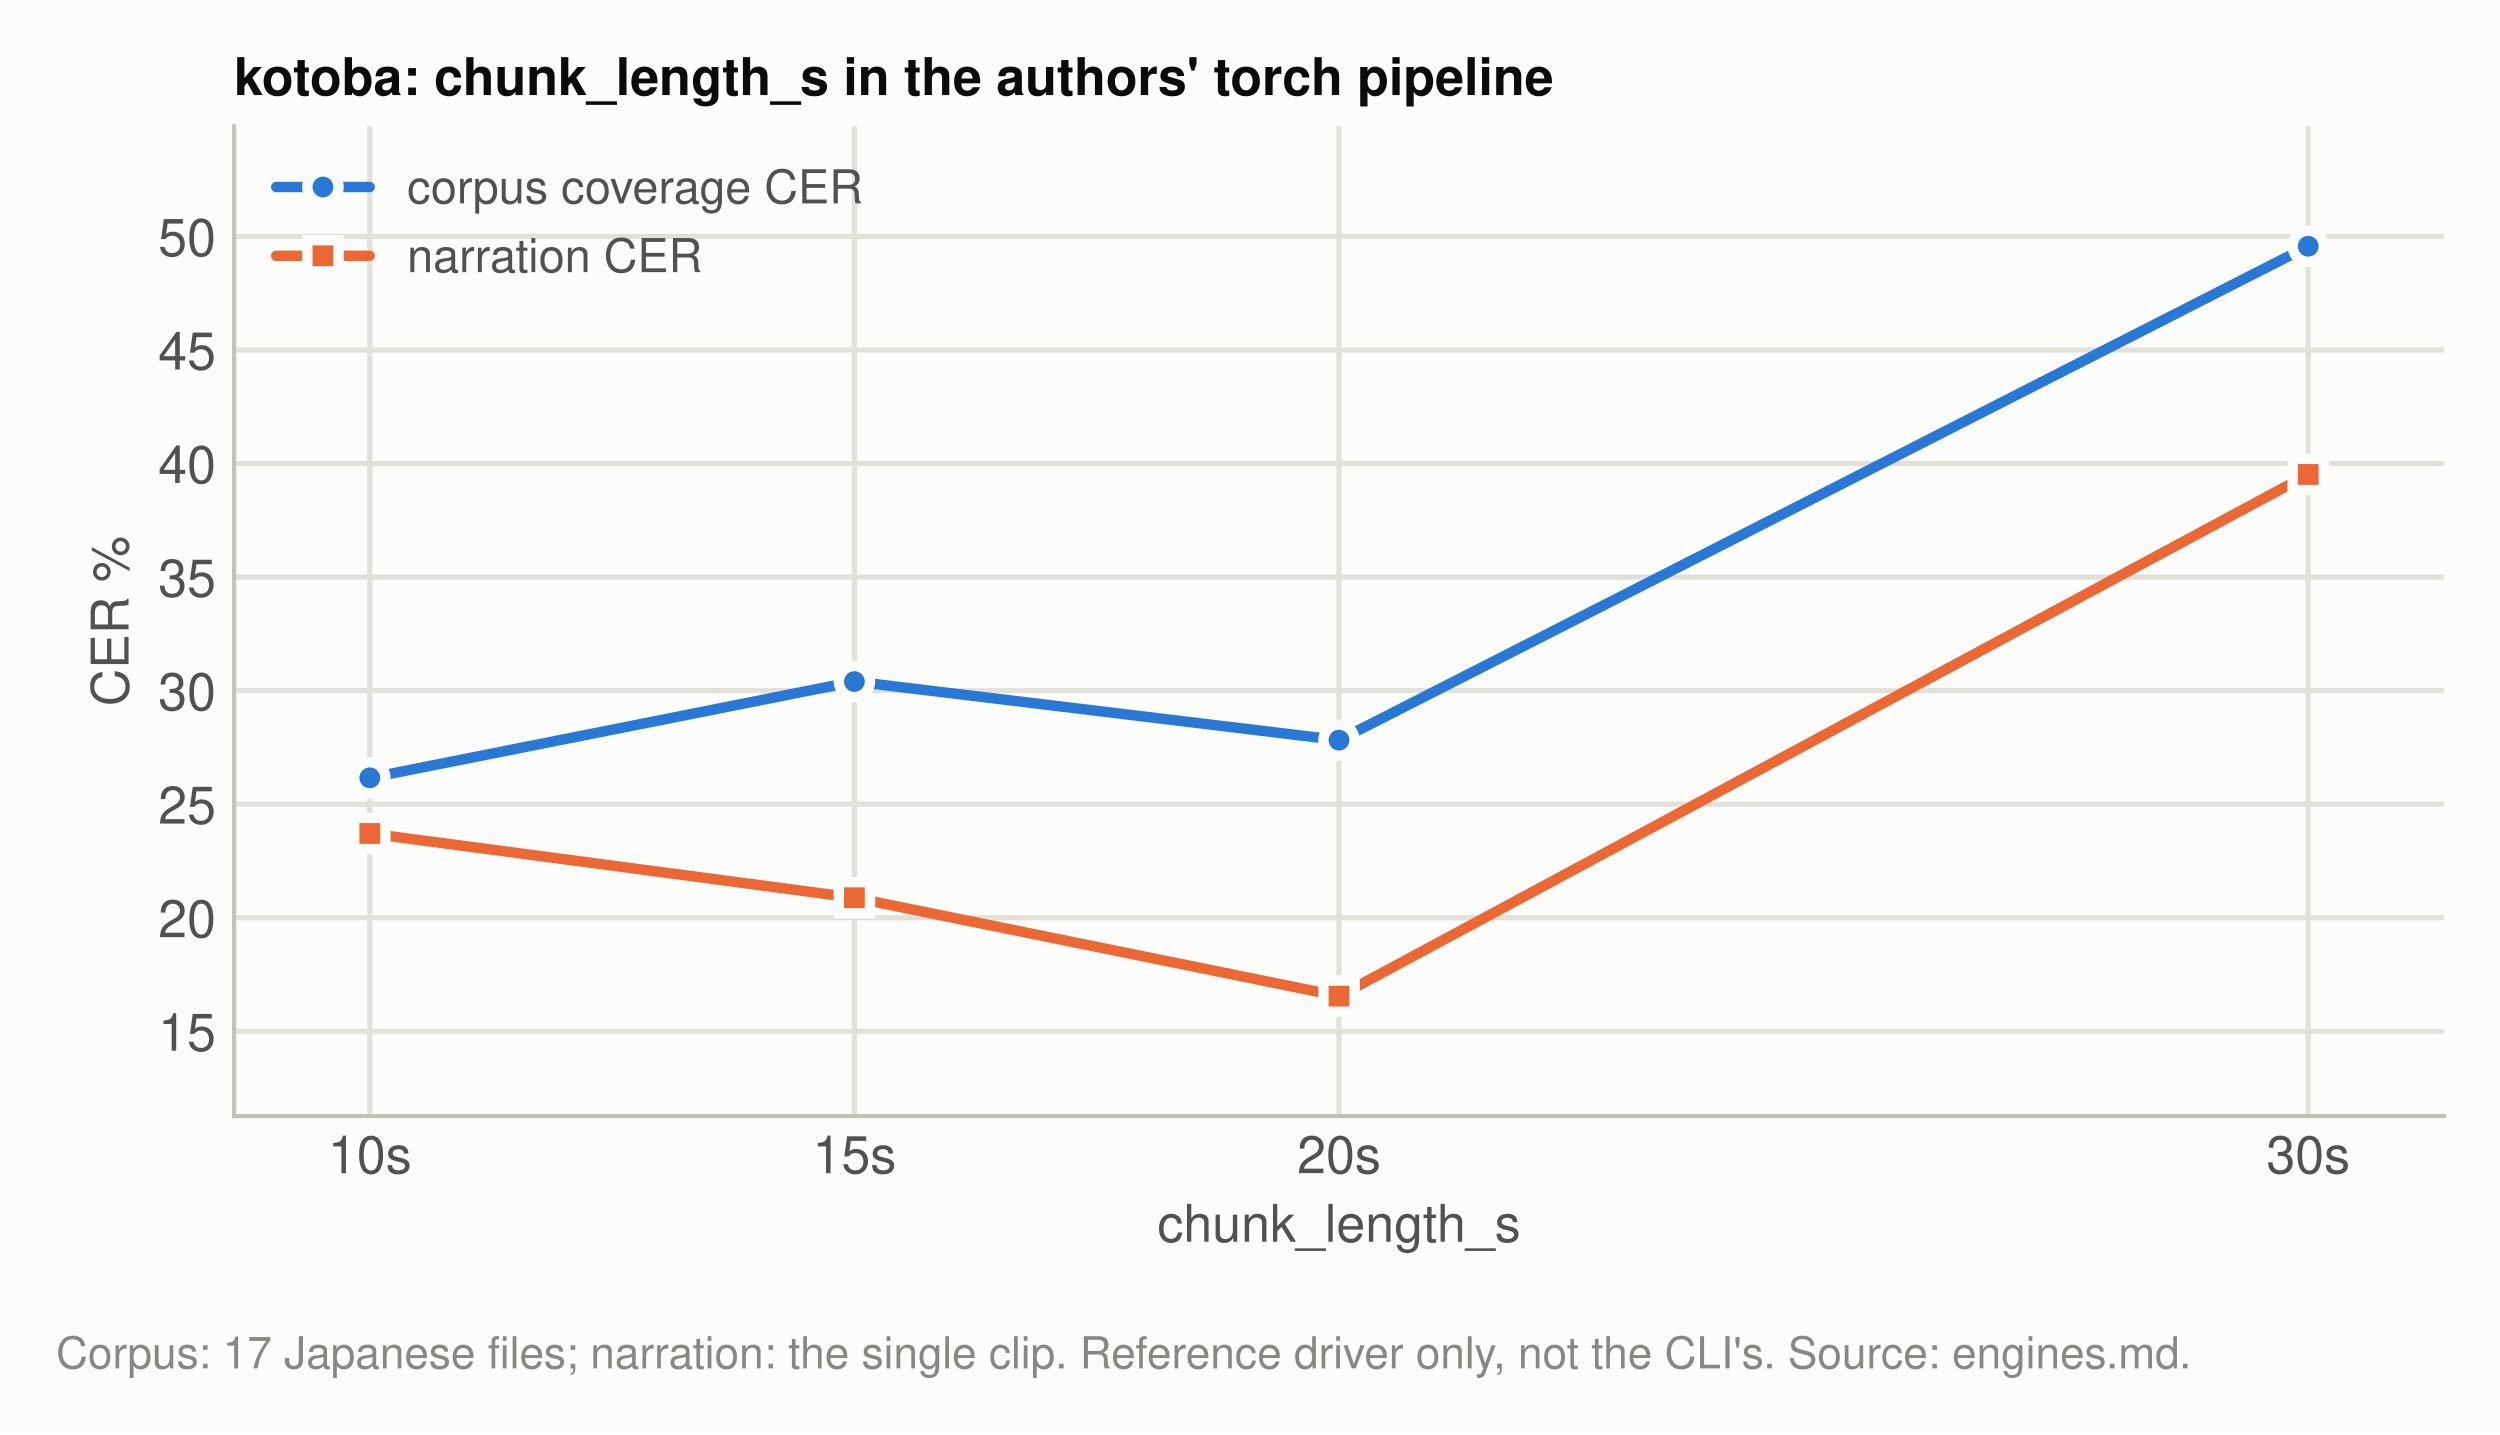
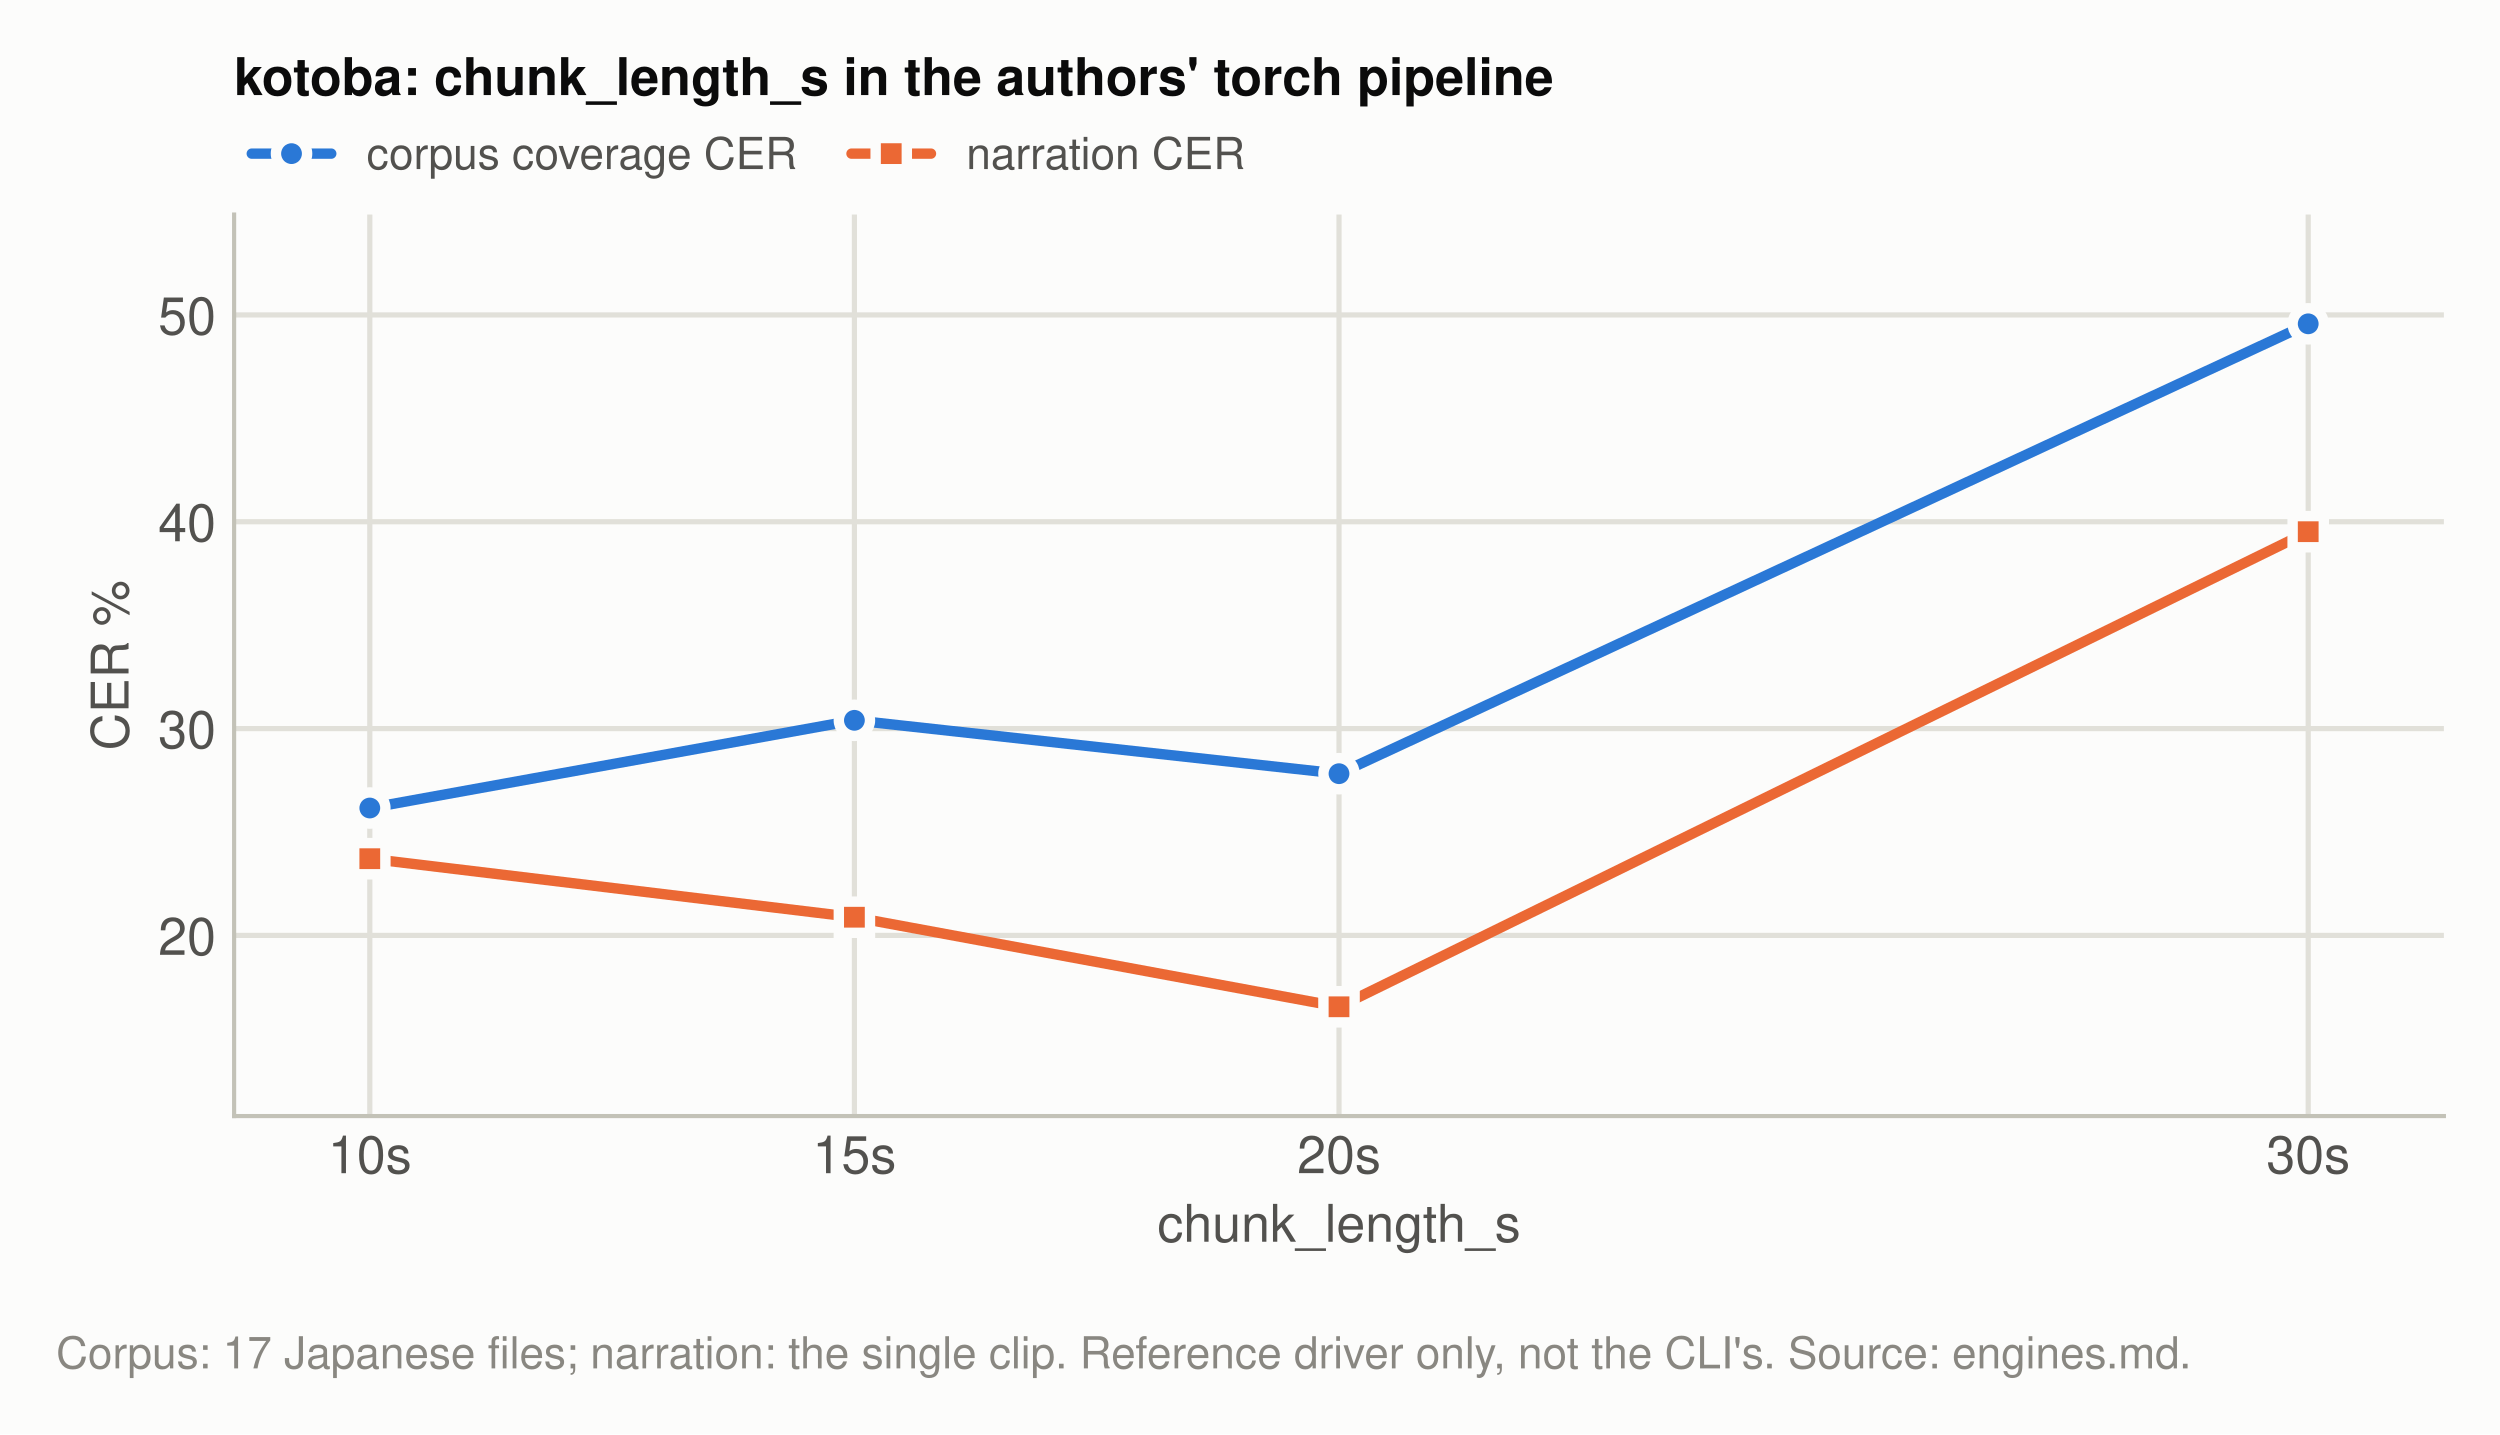
<svg xmlns="http://www.w3.org/2000/svg" xmlns:xlink="http://www.w3.org/1999/xlink" width="481.248pt" height="276.096pt" viewBox="0 0 481.248 276.096" version="1.1">
  <defs>
    <style type="text/css">*{stroke-linejoin: round; stroke-linecap: butt}</style>
  </defs>
  <g id="figure_1">
    <g id="patch_1">
      <path d="M 0 276.096  L 481.248 276.096  L 481.248 0  L 0 0  z " style="fill: #fcfcfb" />
    </g>
    <g id="axes_1">
      <g id="patch_2">
-         <path d="M 45.067 214.841  L 470.448 214.841  L 470.448 24.3  L 45.067 24.3  z " style="fill: #fcfcfb" />
+         <path d="M 45.067 214.841  L 470.448 214.841  L 470.448 41.3  L 45.067 41.3  z " style="fill: #fcfcfb" />
      </g>
      <g id="matplotlib.axis_1">
        <g id="xtick_1">
          <g id="line2d_1">
-             <path d="M 71.187 214.841  L 71.187 24.3  " clip-path="url(#pb02bdceb84)" style="fill: none; stroke: #e1e0d9; stroke-linecap: round" />
+             <path d="M 71.187 214.841  L 71.187 41.3  " clip-path="url(#p55a17c82f7)" style="fill: none; stroke: #e1e0d9; stroke-linecap: round" />
          </g>
          <g id="line2d_2" />
          <g id="text_1">
            <text style="font-size: 10px; font-family: 'Helvetica', 'Arial', 'DejaVu Sans'; text-anchor: middle; fill: #52514e" x="71.187" y="225.841" transform="rotate(-0 71.18709 225.8408)">10s</text>
          </g>
        </g>
        <g id="xtick_2">
          <g id="line2d_3">
-             <path d="M 164.472 214.841  L 164.472 24.3  " clip-path="url(#pb02bdceb84)" style="fill: none; stroke: #e1e0d9; stroke-linecap: round" />
+             <path d="M 164.472 214.841  L 164.472 41.3  " clip-path="url(#p55a17c82f7)" style="fill: none; stroke: #e1e0d9; stroke-linecap: round" />
          </g>
          <g id="line2d_4" />
          <g id="text_2">
            <text style="font-size: 10px; font-family: 'Helvetica', 'Arial', 'DejaVu Sans'; text-anchor: middle; fill: #52514e" x="164.472" y="225.841" transform="rotate(-0 164.4724 225.8408)">15s</text>
          </g>
        </g>
        <g id="xtick_3">
          <g id="line2d_5">
-             <path d="M 257.758 214.841  L 257.758 24.3  " clip-path="url(#pb02bdceb84)" style="fill: none; stroke: #e1e0d9; stroke-linecap: round" />
+             <path d="M 257.758 214.841  L 257.758 41.3  " clip-path="url(#p55a17c82f7)" style="fill: none; stroke: #e1e0d9; stroke-linecap: round" />
          </g>
          <g id="line2d_6" />
          <g id="text_3">
            <text style="font-size: 10px; font-family: 'Helvetica', 'Arial', 'DejaVu Sans'; text-anchor: middle; fill: #52514e" x="257.758" y="225.841" transform="rotate(-0 257.7576 225.8408)">20s</text>
          </g>
        </g>
        <g id="xtick_4">
          <g id="line2d_7">
-             <path d="M 444.328 214.841  L 444.328 24.3  " clip-path="url(#pb02bdceb84)" style="fill: none; stroke: #e1e0d9; stroke-linecap: round" />
+             <path d="M 444.328 214.841  L 444.328 41.3  " clip-path="url(#p55a17c82f7)" style="fill: none; stroke: #e1e0d9; stroke-linecap: round" />
          </g>
          <g id="line2d_8" />
          <g id="text_4">
            <text style="font-size: 10px; font-family: 'Helvetica', 'Arial', 'DejaVu Sans'; text-anchor: middle; fill: #52514e" x="444.328" y="225.841" transform="rotate(-0 444.3281 225.8408)">30s</text>
          </g>
        </g>
        <g id="text_5">
          <text style="font-size: 10px; font-family: 'Helvetica', 'Arial', 'DejaVu Sans'; text-anchor: middle; fill: #52514e" x="257.758" y="239.04" transform="rotate(-0 257.7576 239.04)">chunk_length_s</text>
        </g>
      </g>
      <g id="matplotlib.axis_2">
        <g id="ytick_1">
          <g id="line2d_9">
-             <path d="M 45.067 198.521  L 470.448 198.521  " clip-path="url(#pb02bdceb84)" style="fill: none; stroke: #e1e0d9; stroke-linecap: round" />
+             <path d="M 45.067 180.069  L 470.448 180.069  " clip-path="url(#p55a17c82f7)" style="fill: none; stroke: #e1e0d9; stroke-linecap: round" />
          </g>
          <g id="line2d_10" />
          <g id="text_6">
-             <text style="font-size: 10px; font-family: 'Helvetica', 'Arial', 'DejaVu Sans'; text-anchor: end; fill: #52514e" x="41.567" y="202.271" transform="rotate(-0 41.56722 202.2709)">15</text>
+             <text style="font-size: 10px; font-family: 'Helvetica', 'Arial', 'DejaVu Sans'; text-anchor: end; fill: #52514e" x="41.567" y="183.819" transform="rotate(-0 41.56722 183.8192)">20</text>
          </g>
        </g>
        <g id="ytick_2">
          <g id="line2d_11">
-             <path d="M 45.067 176.663  L 470.448 176.663  " clip-path="url(#pb02bdceb84)" style="fill: none; stroke: #e1e0d9; stroke-linecap: round" />
+             <path d="M 45.067 140.254  L 470.448 140.254  " clip-path="url(#p55a17c82f7)" style="fill: none; stroke: #e1e0d9; stroke-linecap: round" />
          </g>
          <g id="line2d_12" />
          <g id="text_7">
-             <text style="font-size: 10px; font-family: 'Helvetica', 'Arial', 'DejaVu Sans'; text-anchor: end; fill: #52514e" x="41.567" y="180.413" transform="rotate(-0 41.56722 180.413)">20</text>
+             <text style="font-size: 10px; font-family: 'Helvetica', 'Arial', 'DejaVu Sans'; text-anchor: end; fill: #52514e" x="41.567" y="144.004" transform="rotate(-0 41.56722 144.0039)">30</text>
          </g>
        </g>
        <g id="ytick_3">
          <g id="line2d_13">
-             <path d="M 45.067 154.805  L 470.448 154.805  " clip-path="url(#pb02bdceb84)" style="fill: none; stroke: #e1e0d9; stroke-linecap: round" />
+             <path d="M 45.067 100.439  L 470.448 100.439  " clip-path="url(#p55a17c82f7)" style="fill: none; stroke: #e1e0d9; stroke-linecap: round" />
          </g>
          <g id="line2d_14" />
          <g id="text_8">
-             <text style="font-size: 10px; font-family: 'Helvetica', 'Arial', 'DejaVu Sans'; text-anchor: end; fill: #52514e" x="41.567" y="158.555" transform="rotate(-0 41.56722 158.5552)">25</text>
+             <text style="font-size: 10px; font-family: 'Helvetica', 'Arial', 'DejaVu Sans'; text-anchor: end; fill: #52514e" x="41.567" y="104.189" transform="rotate(-0 41.56722 104.1885)">40</text>
          </g>
        </g>
        <g id="ytick_4">
          <g id="line2d_15">
-             <path d="M 45.067 132.947  L 470.448 132.947  " clip-path="url(#pb02bdceb84)" style="fill: none; stroke: #e1e0d9; stroke-linecap: round" />
+             <path d="M 45.067 60.623  L 470.448 60.623  " clip-path="url(#p55a17c82f7)" style="fill: none; stroke: #e1e0d9; stroke-linecap: round" />
          </g>
          <g id="line2d_16" />
          <g id="text_9">
-             <text style="font-size: 10px; font-family: 'Helvetica', 'Arial', 'DejaVu Sans'; text-anchor: end; fill: #52514e" x="41.567" y="136.697" transform="rotate(-0 41.56722 136.6974)">30</text>
+             <text style="font-size: 10px; font-family: 'Helvetica', 'Arial', 'DejaVu Sans'; text-anchor: end; fill: #52514e" x="41.567" y="64.373" transform="rotate(-0 41.56722 64.37319)">50</text>
          </g>
        </g>
-         <g id="ytick_5">
-           <g id="line2d_17">
-             <path d="M 45.067 111.09  L 470.448 111.09  " clip-path="url(#pb02bdceb84)" style="fill: none; stroke: #e1e0d9; stroke-linecap: round" />
-           </g>
-           <g id="line2d_18" />
-           <g id="text_10">
-             <text style="font-size: 10px; font-family: 'Helvetica', 'Arial', 'DejaVu Sans'; text-anchor: end; fill: #52514e" x="41.567" y="114.84" transform="rotate(-0 41.56722 114.8396)">35</text>
-           </g>
-         </g>
-         <g id="ytick_6">
-           <g id="line2d_19">
-             <path d="M 45.067 89.232  L 470.448 89.232  " clip-path="url(#pb02bdceb84)" style="fill: none; stroke: #e1e0d9; stroke-linecap: round" />
-           </g>
-           <g id="line2d_20" />
-           <g id="text_11">
-             <text style="font-size: 10px; font-family: 'Helvetica', 'Arial', 'DejaVu Sans'; text-anchor: end; fill: #52514e" x="41.567" y="92.982" transform="rotate(-0 41.56722 92.98173)">40</text>
-           </g>
-         </g>
-         <g id="ytick_7">
-           <g id="line2d_21">
-             <path d="M 45.067 67.374  L 470.448 67.374  " clip-path="url(#pb02bdceb84)" style="fill: none; stroke: #e1e0d9; stroke-linecap: round" />
-           </g>
-           <g id="line2d_22" />
-           <g id="text_12">
-             <text style="font-size: 10px; font-family: 'Helvetica', 'Arial', 'DejaVu Sans'; text-anchor: end; fill: #52514e" x="41.567" y="71.124" transform="rotate(-0 41.56722 71.1239)">45</text>
-           </g>
-         </g>
-         <g id="ytick_8">
-           <g id="line2d_23">
-             <path d="M 45.067 45.516  L 470.448 45.516  " clip-path="url(#pb02bdceb84)" style="fill: none; stroke: #e1e0d9; stroke-linecap: round" />
-           </g>
-           <g id="line2d_24" />
-           <g id="text_13">
-             <text style="font-size: 10px; font-family: 'Helvetica', 'Arial', 'DejaVu Sans'; text-anchor: end; fill: #52514e" x="41.567" y="49.266" transform="rotate(-0 41.56722 49.26608)">50</text>
-           </g>
-         </g>
-         <g id="text_14">
-           <text style="font-size: 10px; font-family: 'Helvetica', 'Arial', 'DejaVu Sans'; text-anchor: middle; fill: #52514e" x="24.746" y="119.57" transform="rotate(-90 24.74612 119.5704)">CER %</text>
+         <g id="text_10">
+           <text style="font-size: 10px; font-family: 'Helvetica', 'Arial', 'DejaVu Sans'; text-anchor: middle; fill: #52514e" x="24.746" y="128.07" transform="rotate(-90 24.74612 128.0704)">CER %</text>
        </g>
      </g>
      <g id="patch_3">
-         <path d="M 45.067 214.841  L 45.067 24.3  " style="fill: none; stroke: #c3c2b7; stroke-width: 0.8; stroke-linejoin: miter; stroke-linecap: square" />
+         <path d="M 45.067 214.841  L 45.067 41.3  " style="fill: none; stroke: #c3c2b7; stroke-width: 0.8; stroke-linejoin: miter; stroke-linecap: square" />
      </g>
      <g id="patch_4">
        <path d="M 45.067 214.841  L 470.448 214.841  " style="fill: none; stroke: #c3c2b7; stroke-width: 0.8; stroke-linejoin: miter; stroke-linecap: square" />
      </g>
-       <g id="line2d_25">
-         <path d="M 71.187 149.734  L 164.472 131.199  L 257.758 142.477  L 444.328 47.396  " clip-path="url(#pb02bdceb84)" style="fill: none; stroke: #2a78d6; stroke-width: 2; stroke-linecap: round" />
+       <g id="line2d_17">
+         <path d="M 71.187 155.543  L 164.472 138.661  L 257.758 148.934  L 444.328 62.335  " clip-path="url(#p55a17c82f7)" style="fill: none; stroke: #2a78d6; stroke-width: 2; stroke-linecap: round" />
        <defs>
          <path id="m18ba76b1aa" d="M 0 3  C 0.796 3 1.559 2.684 2.121 2.121  C 2.684 1.559 3 0.796 3 0  C 3 -0.796 2.684 -1.559 2.121 -2.121  C 1.559 -2.684 0.796 -3 0 -3  C -0.796 -3 -1.559 -2.684 -2.121 -2.121  C -2.684 -1.559 -3 -0.796 -3 0  C -3 0.796 -2.684 1.559 -2.121 2.121  C -1.559 2.684 -0.796 3 0 3  z " style="stroke: #fcfcfb; stroke-width: 2" />
        </defs>
-         <g clip-path="url(#pb02bdceb84)">
-           <use xlink:href="#m18ba76b1aa" x="71.187" y="149.734" style="fill: #2a78d6; stroke: #fcfcfb; stroke-width: 2" />
-           <use xlink:href="#m18ba76b1aa" x="164.472" y="131.199" style="fill: #2a78d6; stroke: #fcfcfb; stroke-width: 2" />
-           <use xlink:href="#m18ba76b1aa" x="257.758" y="142.477" style="fill: #2a78d6; stroke: #fcfcfb; stroke-width: 2" />
-           <use xlink:href="#m18ba76b1aa" x="444.328" y="47.396" style="fill: #2a78d6; stroke: #fcfcfb; stroke-width: 2" />
+         <g clip-path="url(#p55a17c82f7)">
+           <use xlink:href="#m18ba76b1aa" x="71.187" y="155.543" style="fill: #2a78d6; stroke: #fcfcfb; stroke-width: 2" />
+           <use xlink:href="#m18ba76b1aa" x="164.472" y="138.661" style="fill: #2a78d6; stroke: #fcfcfb; stroke-width: 2" />
+           <use xlink:href="#m18ba76b1aa" x="257.758" y="148.934" style="fill: #2a78d6; stroke: #fcfcfb; stroke-width: 2" />
+           <use xlink:href="#m18ba76b1aa" x="444.328" y="62.335" style="fill: #2a78d6; stroke: #fcfcfb; stroke-width: 2" />
        </g>
      </g>
-       <g id="line2d_26">
-         <path d="M 71.187 160.445  L 164.472 172.816  L 257.758 191.745  L 444.328 91.33  " clip-path="url(#pb02bdceb84)" style="fill: none; stroke: #eb6834; stroke-width: 2; stroke-linecap: round" />
+       <g id="line2d_18">
+         <path d="M 71.187 165.298  L 164.472 176.565  L 257.758 193.806  L 444.328 102.35  " clip-path="url(#p55a17c82f7)" style="fill: none; stroke: #eb6834; stroke-width: 2; stroke-linecap: round" />
        <defs>
          <path id="mdab91e5291" d="M -3 3  L 3 3  L 3 -3  L -3 -3  z " style="stroke: #fcfcfb; stroke-width: 2; stroke-linejoin: miter" />
        </defs>
-         <g clip-path="url(#pb02bdceb84)">
-           <use xlink:href="#mdab91e5291" x="71.187" y="160.445" style="fill: #eb6834; stroke: #fcfcfb; stroke-width: 2; stroke-linejoin: miter" />
-           <use xlink:href="#mdab91e5291" x="164.472" y="172.816" style="fill: #eb6834; stroke: #fcfcfb; stroke-width: 2; stroke-linejoin: miter" />
-           <use xlink:href="#mdab91e5291" x="257.758" y="191.745" style="fill: #eb6834; stroke: #fcfcfb; stroke-width: 2; stroke-linejoin: miter" />
-           <use xlink:href="#mdab91e5291" x="444.328" y="91.33" style="fill: #eb6834; stroke: #fcfcfb; stroke-width: 2; stroke-linejoin: miter" />
+         <g clip-path="url(#p55a17c82f7)">
+           <use xlink:href="#mdab91e5291" x="71.187" y="165.298" style="fill: #eb6834; stroke: #fcfcfb; stroke-width: 2; stroke-linejoin: miter" />
+           <use xlink:href="#mdab91e5291" x="164.472" y="176.565" style="fill: #eb6834; stroke: #fcfcfb; stroke-width: 2; stroke-linejoin: miter" />
+           <use xlink:href="#mdab91e5291" x="257.758" y="193.806" style="fill: #eb6834; stroke: #fcfcfb; stroke-width: 2; stroke-linejoin: miter" />
+           <use xlink:href="#mdab91e5291" x="444.328" y="102.35" style="fill: #eb6834; stroke: #fcfcfb; stroke-width: 2; stroke-linejoin: miter" />
        </g>
      </g>
-       <g id="text_15">
+       <g id="text_11">
        <text style="font-weight: 700; font-size: 10px; font-family: 'Helvetica', 'Arial', 'DejaVu Sans'; text-anchor: start; fill: #0b0b0b" x="45.067" y="18.3" transform="rotate(-0 45.06722 18.3)">kotoba: chunk_length_s in the authors' torch pipeline</text>
      </g>
      <g id="legend_1">
-         <g id="line2d_27">
-           <path d="M 53.167 36  L 62.167 36  L 71.167 36  " style="fill: none; stroke: #2a78d6; stroke-width: 2; stroke-linecap: round" />
+         <g id="line2d_19">
+           <path d="M 48.467 29.574  L 56.117 29.574  L 63.767 29.574  " style="fill: none; stroke: #2a78d6; stroke-width: 2; stroke-linecap: round" />
          <g>
-             <use xlink:href="#m18ba76b1aa" x="62.167" y="36" style="fill: #2a78d6; stroke: #fcfcfb; stroke-width: 2" />
+             <use xlink:href="#m18ba76b1aa" x="56.117" y="29.574" style="fill: #2a78d6; stroke: #fcfcfb; stroke-width: 2" />
          </g>
        </g>
-         <g id="text_16">
-           <text style="font-size: 9px; font-family: 'Helvetica', 'Arial', 'DejaVu Sans'; text-anchor: start; fill: #52514e" x="78.367" y="39.15" transform="rotate(-0 78.36722 39.15)">corpus coverage CER</text>
+         <g id="text_12">
+           <text style="font-size: 8.5px; font-family: 'Helvetica', 'Arial', 'DejaVu Sans'; text-anchor: start; fill: #52514e" x="70.567" y="32.549" transform="rotate(-0 70.56722 32.54856)">corpus coverage CER</text>
        </g>
-         <g id="line2d_28">
-           <path d="M 53.167 49.241  L 62.167 49.241  L 71.167 49.241  " style="fill: none; stroke: #eb6834; stroke-width: 2; stroke-linecap: round" />
+         <g id="line2d_20">
+           <path d="M 163.912 29.574  L 171.562 29.574  L 179.212 29.574  " style="fill: none; stroke: #eb6834; stroke-width: 2; stroke-linecap: round" />
          <g>
-             <use xlink:href="#mdab91e5291" x="62.167" y="49.241" style="fill: #eb6834; stroke: #fcfcfb; stroke-width: 2; stroke-linejoin: miter" />
+             <use xlink:href="#mdab91e5291" x="171.562" y="29.574" style="fill: #eb6834; stroke: #fcfcfb; stroke-width: 2; stroke-linejoin: miter" />
          </g>
        </g>
-         <g id="text_17">
-           <text style="font-size: 9px; font-family: 'Helvetica', 'Arial', 'DejaVu Sans'; text-anchor: start; fill: #52514e" x="78.367" y="52.391" transform="rotate(-0 78.36722 52.39125)">narration CER</text>
+         <g id="text_13">
+           <text style="font-size: 8.5px; font-family: 'Helvetica', 'Arial', 'DejaVu Sans'; text-anchor: start; fill: #52514e" x="186.012" y="32.549" transform="rotate(-0 186.0118 32.54856)">narration CER</text>
        </g>
      </g>
    </g>
-     <g id="text_18">
+     <g id="text_14">
      <text style="font-size: 8.5px; font-family: 'Helvetica', 'Arial', 'DejaVu Sans'; text-anchor: start; fill: #898781" x="10.8" y="263.415" transform="rotate(-0 10.8 263.415)">Corpus: 17 Japanese files; narration: the single clip. Reference driver only, not the CLI's. Source: engines.md.</text>
    </g>
  </g>
  <defs>
-     <clipPath id="pb02bdceb84">
-       <rect x="45.067" y="24.3" width="425.381" height="190.541" />
+     <clipPath id="p55a17c82f7">
+       <rect x="45.067" y="41.3" width="425.381" height="173.541" />
    </clipPath>
  </defs>
</svg>
